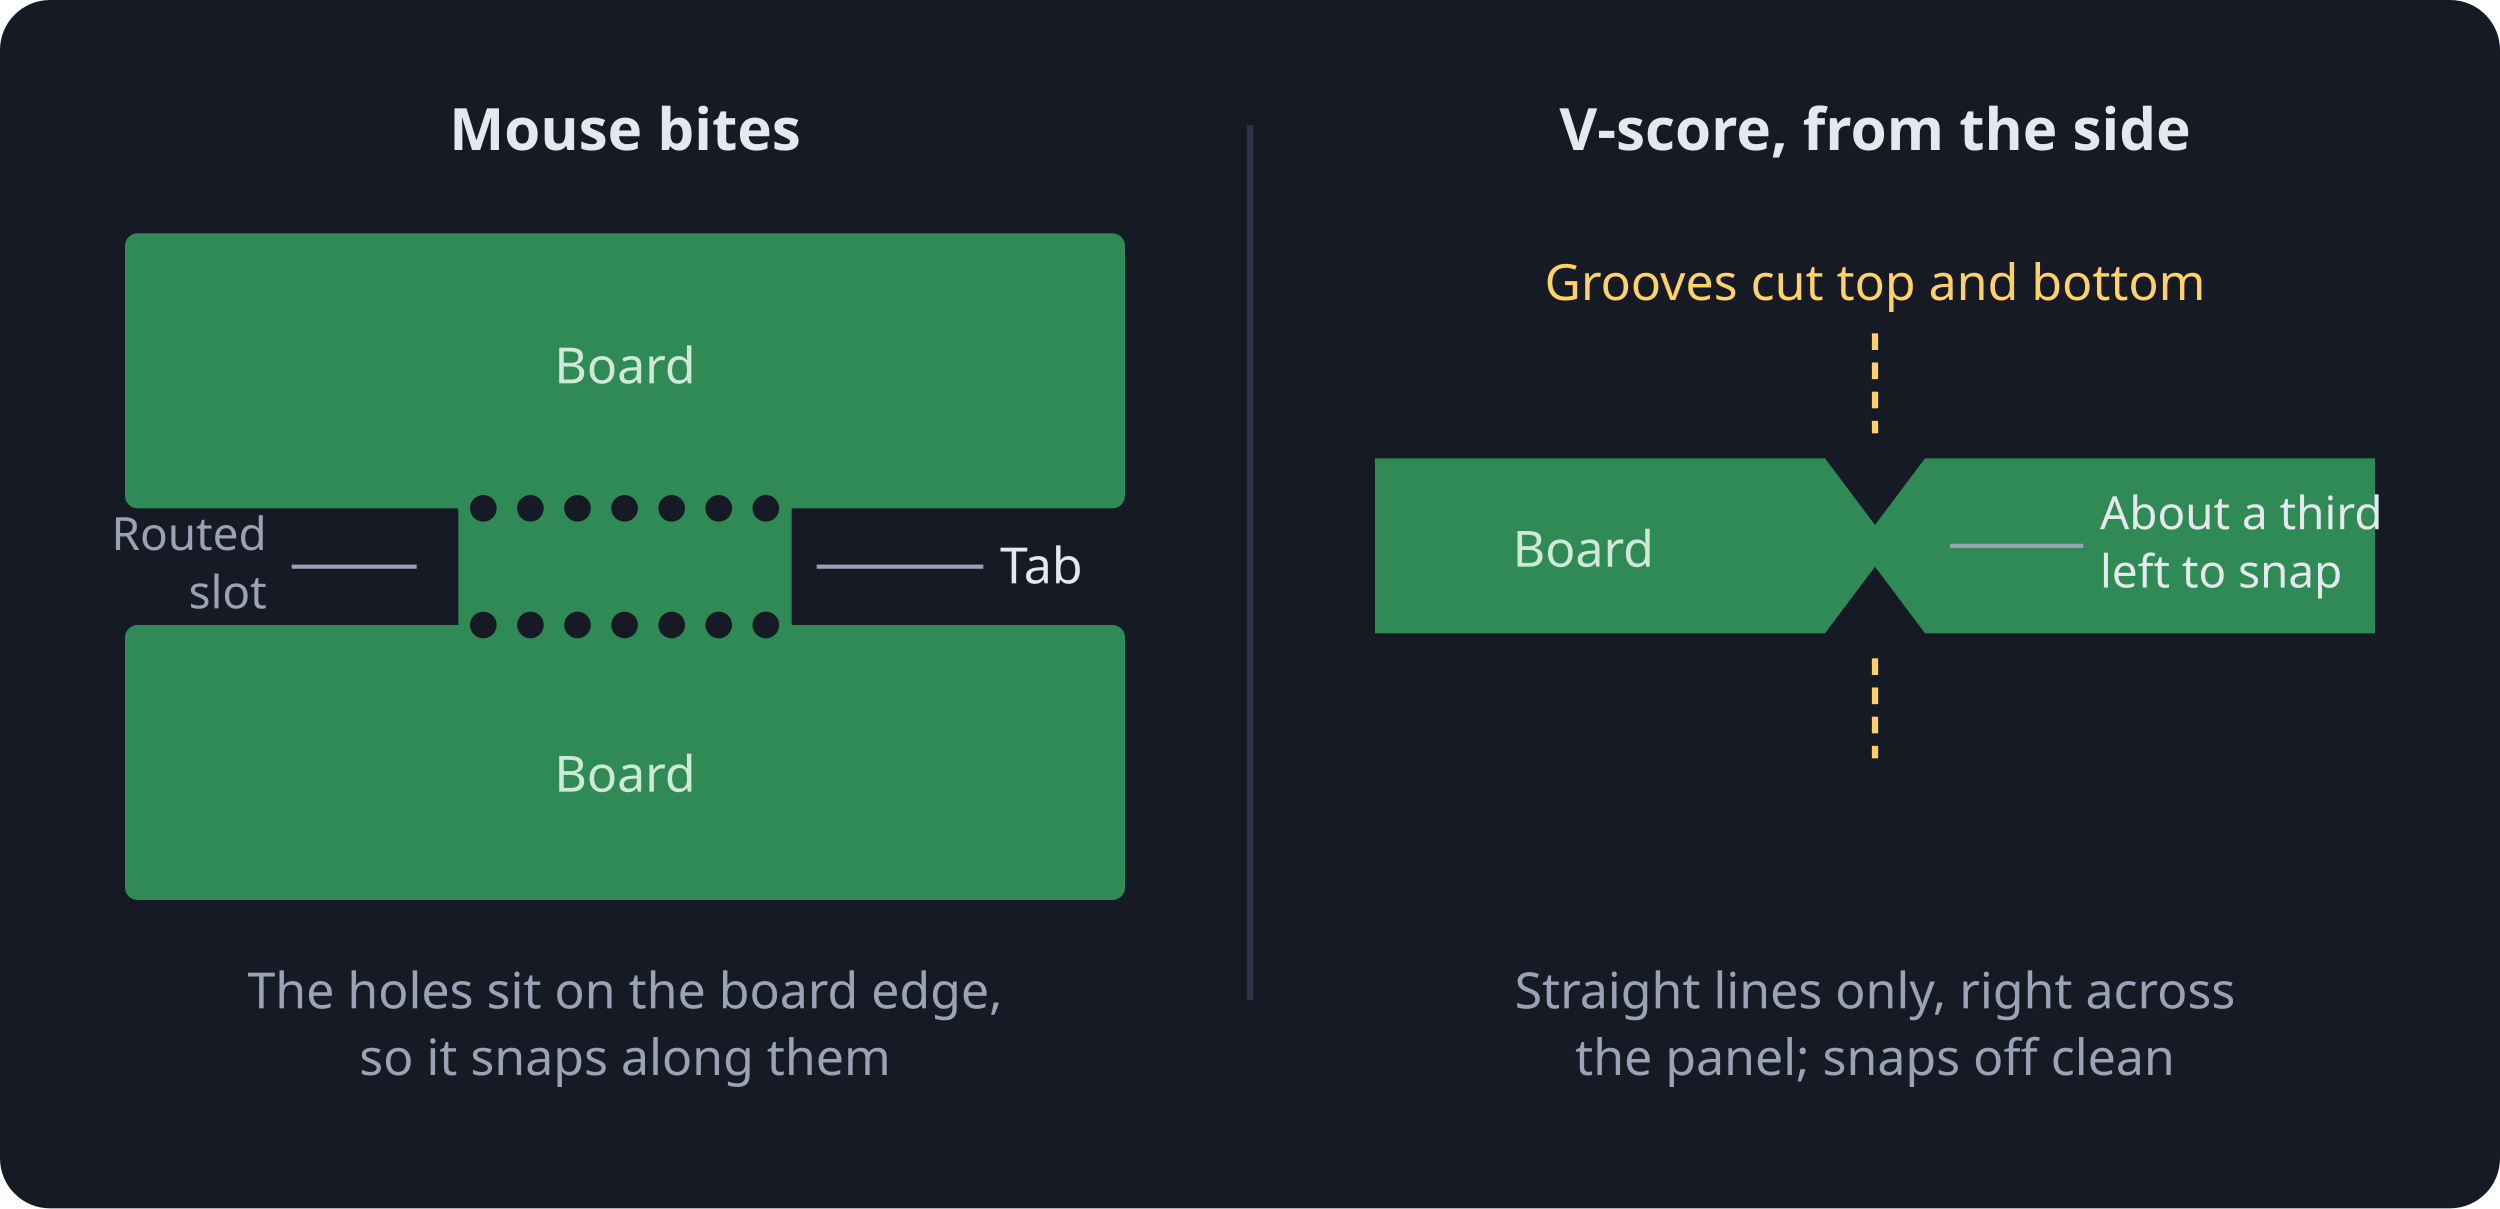
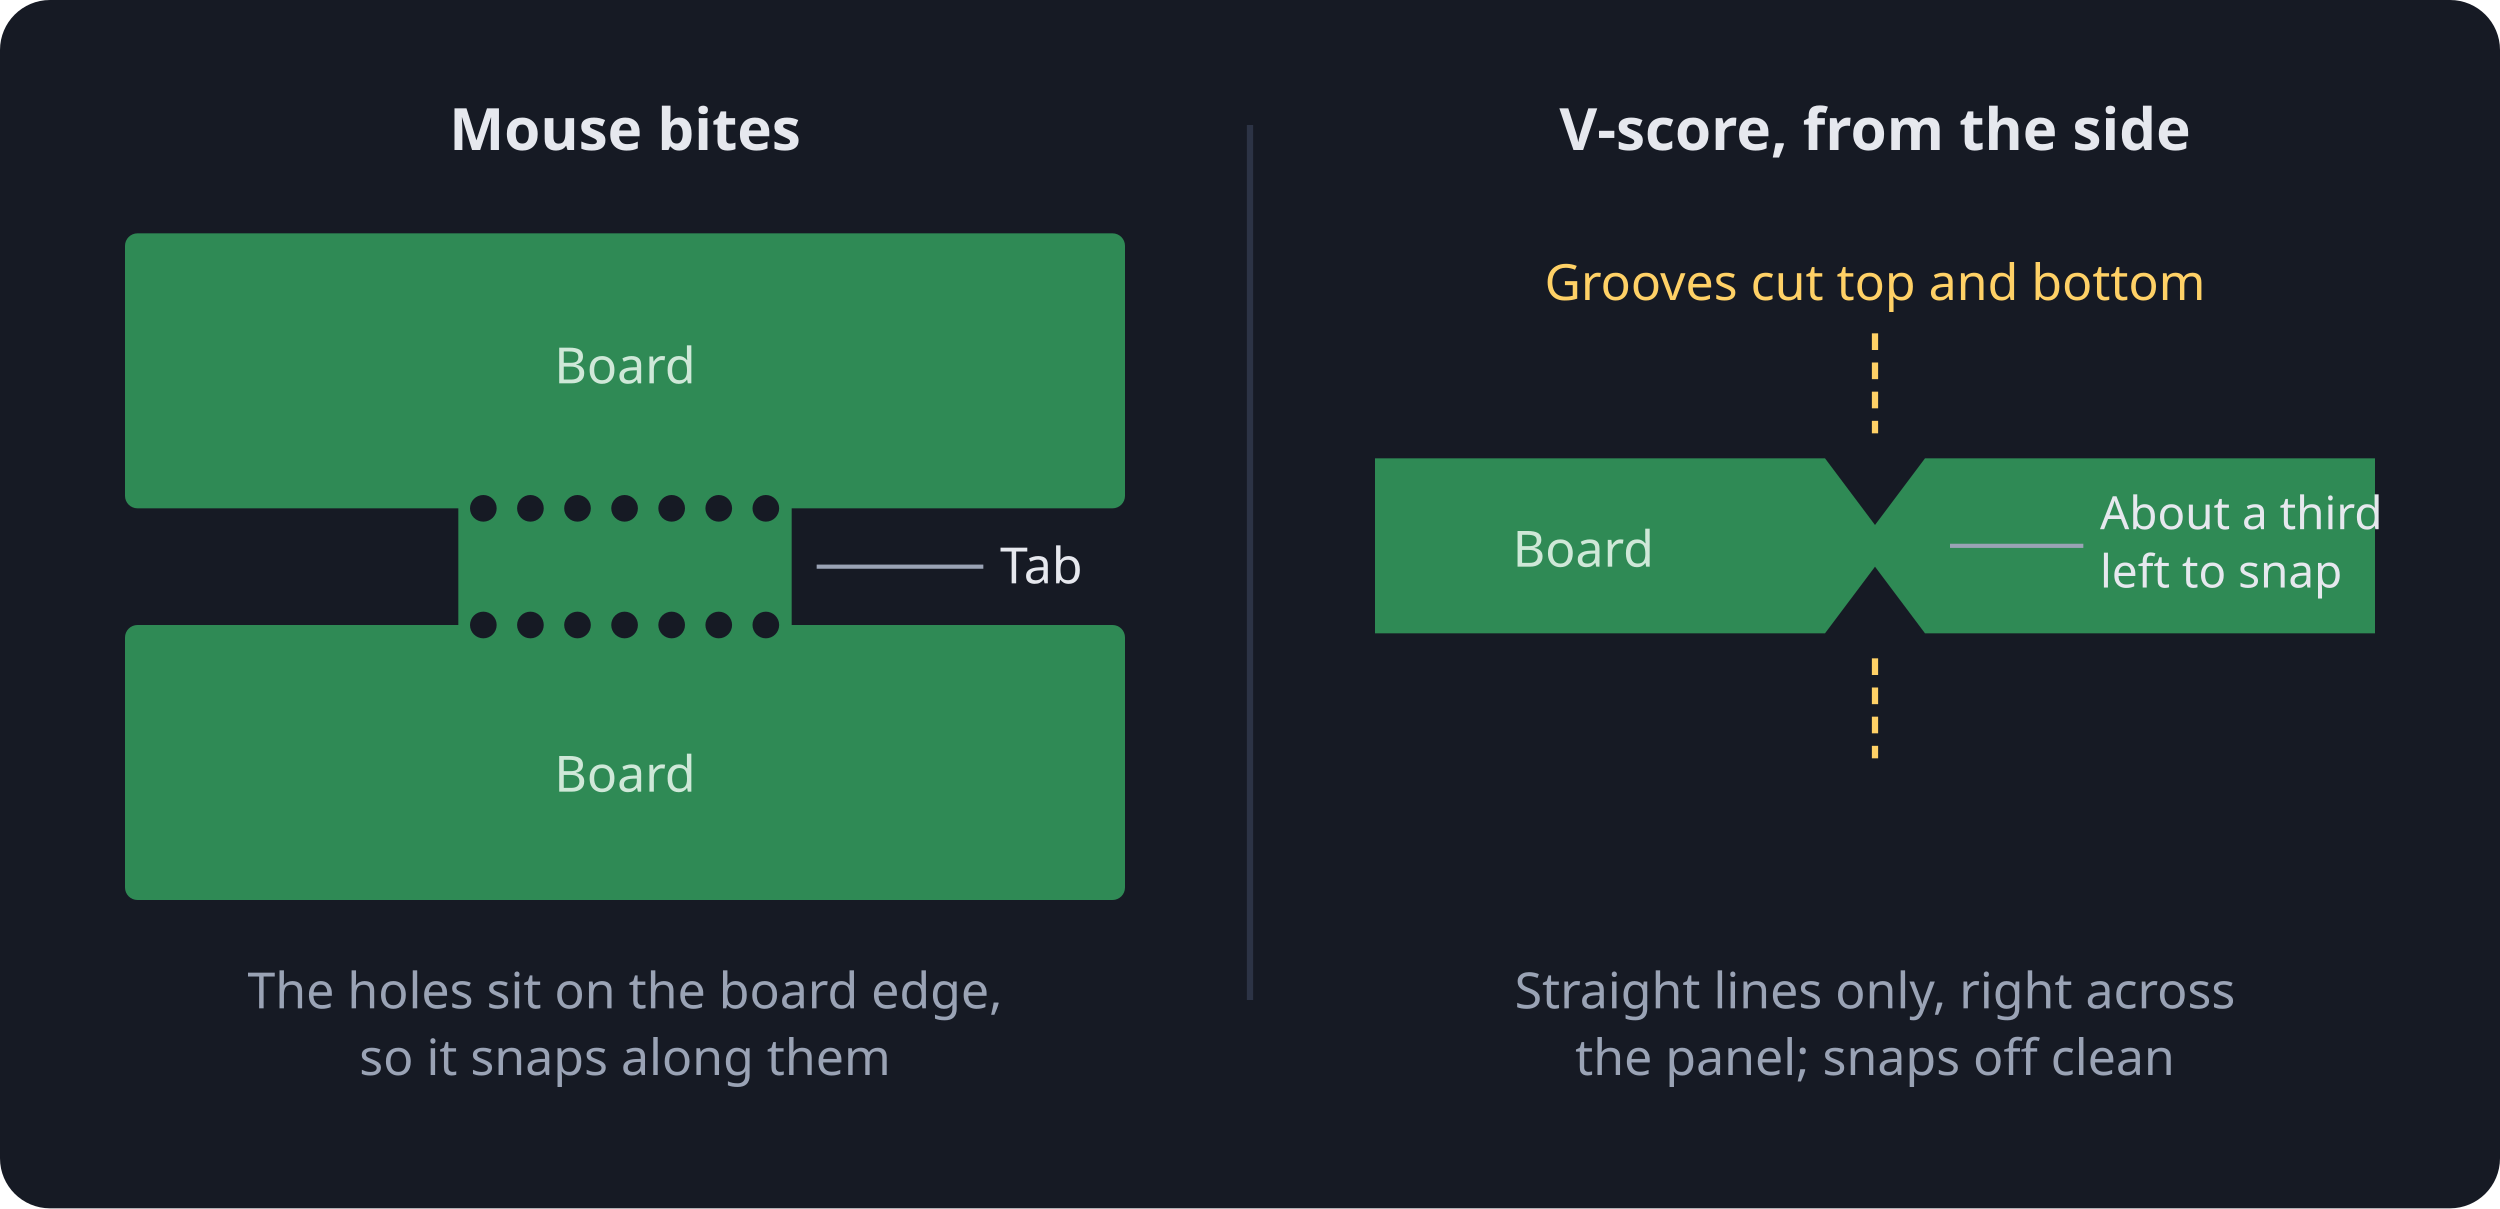
<svg xmlns="http://www.w3.org/2000/svg" viewBox="0 0 600 290" width="600" height="290">
  <rect x="0" y="0" width="600" height="290" rx="12" fill="#161a24" />
  <line x1="300" y1="30" x2="300" y2="240" stroke="#2c3345" stroke-width="1.5" />
  <text x="150" y="36" font-family="sans-serif" font-size="14" fill="#e6e8ee" text-anchor="middle" font-weight="bold">Mouse bites</text>
  <text x="450" y="36" font-family="sans-serif" font-size="14" fill="#e6e8ee" text-anchor="middle" font-weight="bold">V-score, from the side</text>
  <rect x="30" y="56" width="240" height="66" rx="3" fill="#2f8a55" />
  <rect x="30" y="150" width="240" height="66" rx="3" fill="#2f8a55" />
  <rect x="110" y="118" width="80" height="36" fill="#2f8a55" />
  <circle cx="116.0" cy="122" r="3.2" fill="#161a24" />
  <circle cx="127.3" cy="122" r="3.2" fill="#161a24" />
  <circle cx="138.6" cy="122" r="3.2" fill="#161a24" />
  <circle cx="149.9" cy="122" r="3.2" fill="#161a24" />
  <circle cx="161.2" cy="122" r="3.2" fill="#161a24" />
  <circle cx="172.5" cy="122" r="3.2" fill="#161a24" />
  <circle cx="183.8" cy="122" r="3.2" fill="#161a24" />
  <circle cx="116.0" cy="150" r="3.2" fill="#161a24" />
  <circle cx="127.3" cy="150" r="3.2" fill="#161a24" />
  <circle cx="138.6" cy="150" r="3.2" fill="#161a24" />
  <circle cx="149.9" cy="150" r="3.2" fill="#161a24" />
  <circle cx="161.2" cy="150" r="3.2" fill="#161a24" />
  <circle cx="172.5" cy="150" r="3.2" fill="#161a24" />
  <circle cx="183.8" cy="150" r="3.2" fill="#161a24" />
  <text x="150" y="92" font-family="sans-serif" font-size="12" fill="#cfe8d8" text-anchor="middle">Board</text>
  <text x="150" y="190" font-family="sans-serif" font-size="12" fill="#cfe8d8" text-anchor="middle">Board</text>
  <line x1="196" y1="136" x2="236" y2="136" stroke="#9aa3b5" stroke-width="1" />
  <text x="240" y="140" font-family="sans-serif" font-size="12" fill="#e6e8ee" text-anchor="start">Tab</text>
-   <line x1="70" y1="136" x2="100" y2="136" stroke="#9aa3b5" stroke-width="1" />
-   <text x="64" y="132" font-family="sans-serif" font-size="11" fill="#9aa3b5" text-anchor="end">Routed</text>
-   <text x="64" y="146" font-family="sans-serif" font-size="11" fill="#9aa3b5" text-anchor="end">slot</text>
  <text x="150" y="242" font-family="sans-serif" font-size="12" fill="#9aa3b5" text-anchor="middle">The holes sit on the board edge,</text>
  <text x="150" y="258" font-family="sans-serif" font-size="12" fill="#9aa3b5" text-anchor="middle">so it snaps along them</text>
  <polygon points="330,110 438,110 450,126 462,110 570,110 570,152 462,152 450,136 438,152 330,152" fill="#2f8a55" />
  <line x1="450" y1="80" x2="450" y2="104" stroke="#ffd166" stroke-width="1.5" stroke-dasharray="4 3" />
  <line x1="450" y1="158" x2="450" y2="182" stroke="#ffd166" stroke-width="1.5" stroke-dasharray="4 3" />
  <text x="450" y="72" font-family="sans-serif" font-size="12" fill="#ffd166" text-anchor="middle">Grooves cut top and bottom</text>
  <line x1="468" y1="131" x2="500" y2="131" stroke="#9aa3b5" stroke-width="1" />
  <text x="504" y="127" font-family="sans-serif" font-size="11" fill="#e6e8ee" text-anchor="start">About a third</text>
  <text x="504" y="141" font-family="sans-serif" font-size="11" fill="#e6e8ee" text-anchor="start">left to snap</text>
  <text x="380" y="136" font-family="sans-serif" font-size="12" fill="#cfe8d8" text-anchor="middle">Board</text>
  <text x="450" y="242" font-family="sans-serif" font-size="12" fill="#9aa3b5" text-anchor="middle">Straight lines only, right across</text>
  <text x="450" y="258" font-family="sans-serif" font-size="12" fill="#9aa3b5" text-anchor="middle">the panel; snaps off clean</text>
</svg>
